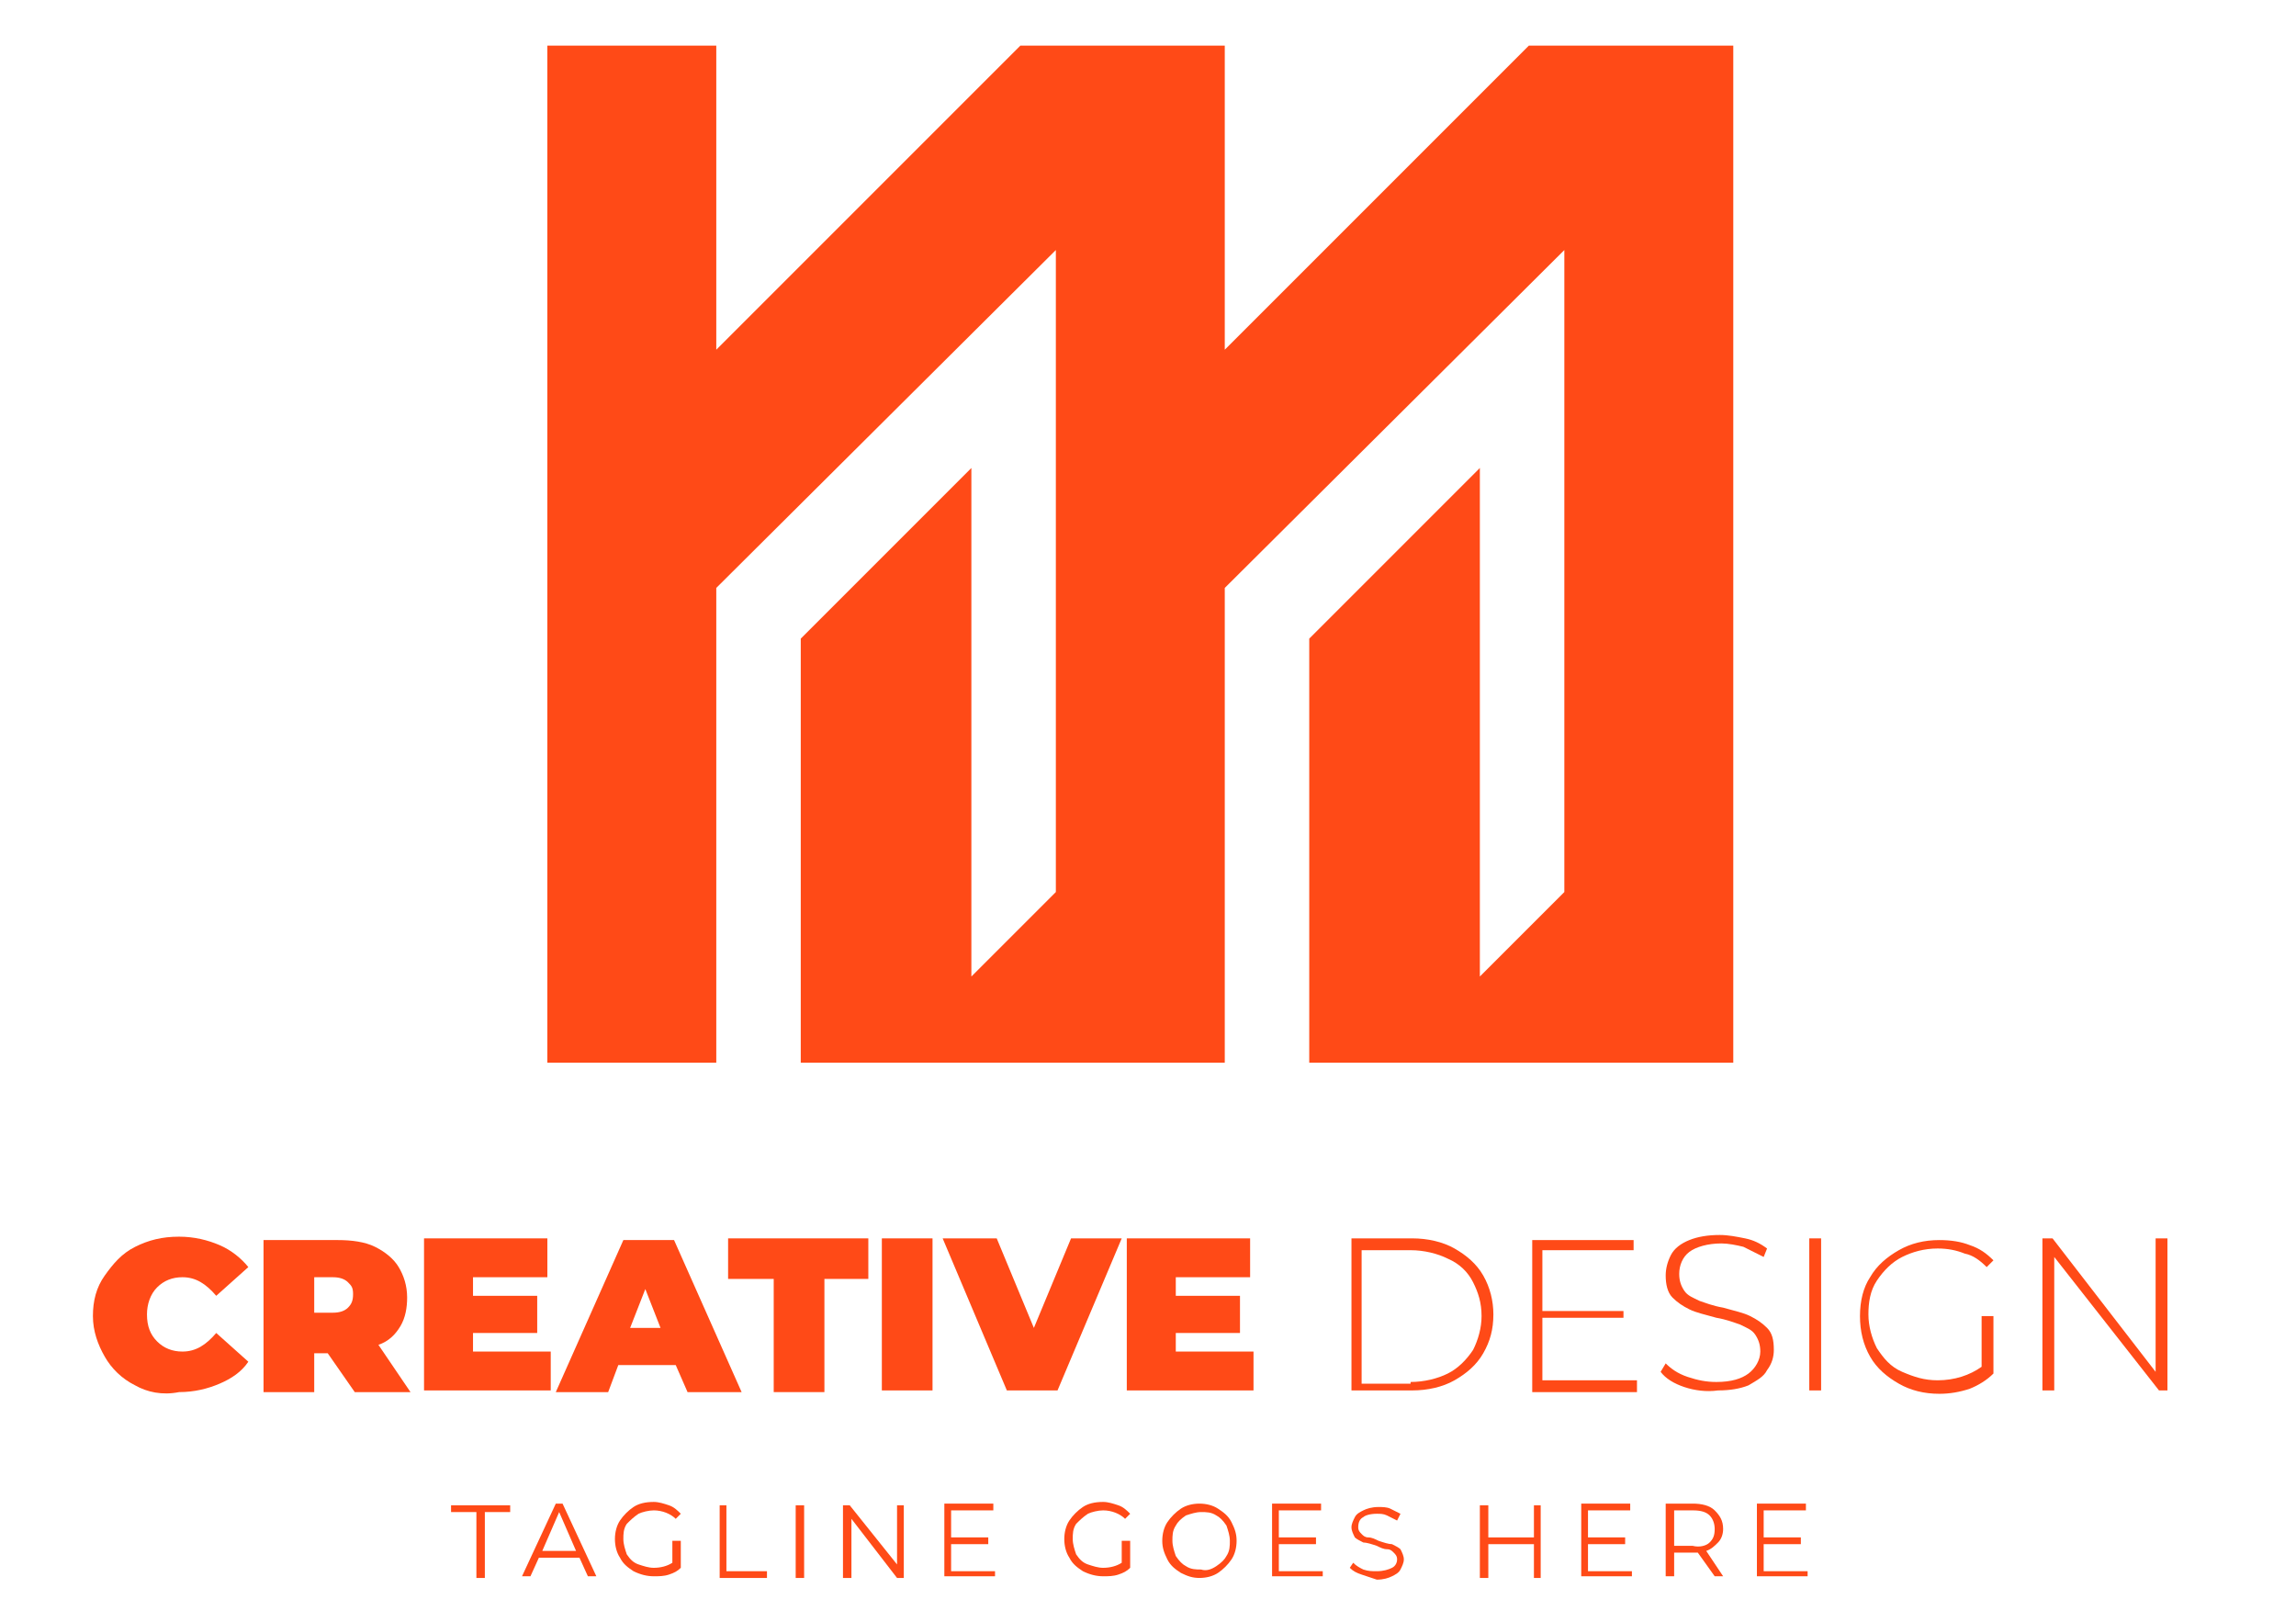
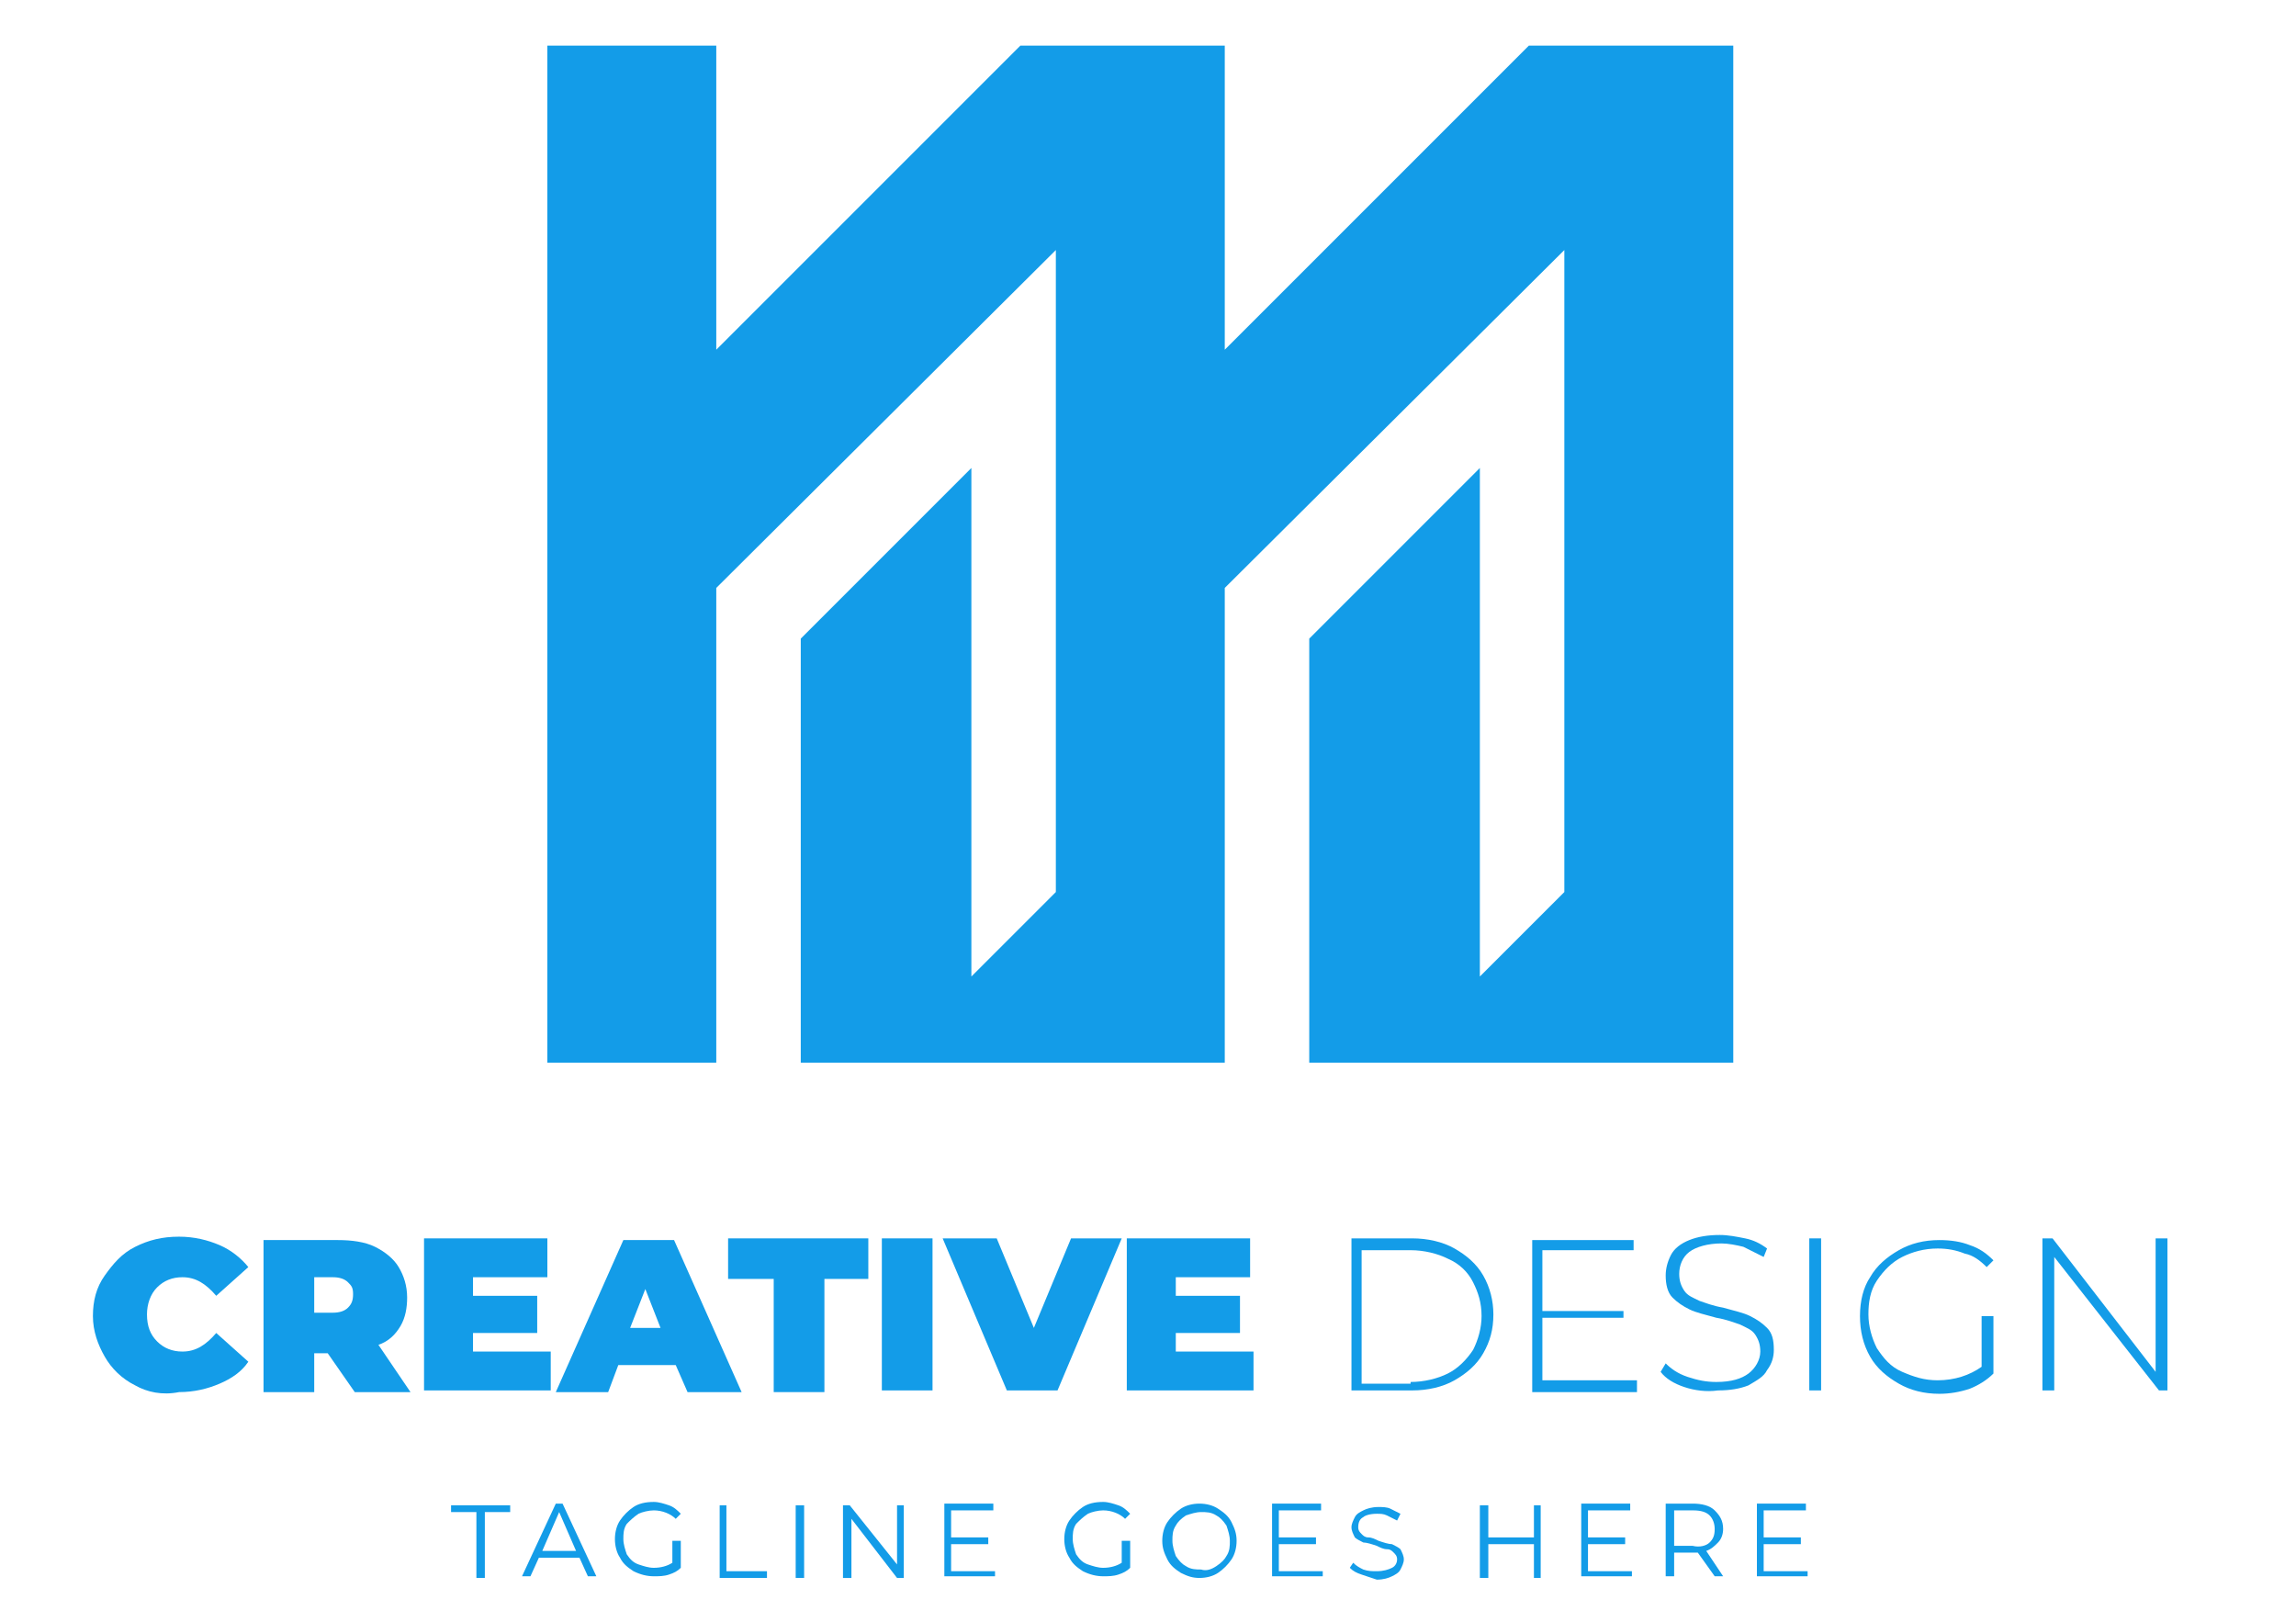
<svg xmlns="http://www.w3.org/2000/svg" width="126" height="89" viewBox="0 0 126 89" fill="none">
-   <path d="M83.901 2.503L67.213 19.19V2.503H55.996L39.308 19.19V2.503H30.037V58.313H39.308V32.262L57.943 13.721V48.95L53.307 53.585V25.68L43.944 35.044V58.313H67.213V32.262L85.848 13.721V48.95L81.212 53.585V25.68L71.849 35.044V58.313H95.119V2.503H83.901Z" fill="#FF4A17" />
-   <path d="M7.417 76.021C6.675 75.65 6.119 75.094 5.748 74.445C5.377 73.796 5.099 73.054 5.099 72.22C5.099 71.385 5.284 70.644 5.748 69.995C6.211 69.346 6.675 68.789 7.417 68.419C8.158 68.048 8.9 67.862 9.827 67.862C10.661 67.862 11.403 68.048 12.052 68.326C12.701 68.604 13.257 69.067 13.628 69.531L11.867 71.107C11.31 70.458 10.754 70.087 10.012 70.087C9.456 70.087 8.993 70.273 8.622 70.644C8.251 71.014 8.066 71.571 8.066 72.127C8.066 72.776 8.251 73.239 8.622 73.61C8.993 73.981 9.456 74.166 10.012 74.166C10.754 74.166 11.31 73.796 11.867 73.147L13.628 74.723C13.257 75.279 12.701 75.65 12.052 75.928C11.403 76.206 10.661 76.391 9.827 76.391C8.9 76.577 8.066 76.391 7.417 76.021Z" fill="#FF4A17" />
-   <path d="M17.985 74.259H17.244V76.392H14.462V68.048H18.542C19.283 68.048 20.025 68.141 20.581 68.419C21.137 68.697 21.601 69.068 21.879 69.531C22.157 69.995 22.343 70.551 22.343 71.2C22.343 71.756 22.25 72.312 21.972 72.776C21.694 73.24 21.323 73.61 20.767 73.796L22.528 76.392H19.469L17.985 74.259ZM19.098 70.366C18.912 70.18 18.634 70.087 18.263 70.087H17.244V72.034H18.263C18.634 72.034 18.912 71.942 19.098 71.756C19.283 71.571 19.376 71.385 19.376 71.014C19.376 70.644 19.283 70.551 19.098 70.366Z" fill="#FF4A17" />
-   <path d="M30.223 74.166V76.299H23.27V67.955H30.038V70.087H25.958V71.107H29.481V73.147H25.958V74.166H30.223Z" fill="#FF4A17" />
-   <path d="M37.083 74.908H33.931L33.375 76.392H30.501L34.209 68.048H36.991L40.699 76.392H37.732L37.083 74.908ZM36.249 72.869L35.414 70.736L34.58 72.869H36.249Z" fill="#FF4A17" />
-   <path d="M42.368 70.18H39.957V67.955H47.652V70.18H45.242V76.391H42.46V70.18H42.368Z" fill="#FF4A17" />
-   <path d="M48.394 67.955H51.175V76.299H48.394V67.955Z" fill="#FF4A17" />
-   <path d="M61.558 67.955L58.035 76.299H55.254L51.731 67.955H54.698L56.737 72.869L58.777 67.955H61.558Z" fill="#FF4A17" />
-   <path d="M68.79 74.166V76.299H61.836V67.955H68.604V70.087H64.525V71.107H68.048V73.147H64.525V74.166H68.79Z" fill="#FF4A17" />
-   <path d="M74.166 67.955H77.504C78.338 67.955 79.173 68.141 79.822 68.511C80.471 68.882 81.027 69.346 81.398 69.995C81.769 70.644 81.954 71.385 81.954 72.127C81.954 72.961 81.769 73.61 81.398 74.259C81.027 74.908 80.471 75.372 79.822 75.743C79.173 76.113 78.338 76.299 77.504 76.299H74.166V67.955ZM77.411 75.835C78.153 75.835 78.895 75.65 79.451 75.372C80.007 75.094 80.471 74.63 80.841 74.074C81.12 73.518 81.305 72.869 81.305 72.22C81.305 71.478 81.12 70.922 80.841 70.365C80.563 69.809 80.1 69.346 79.451 69.068C78.895 68.79 78.153 68.604 77.411 68.604H74.723V75.928H77.411V75.835Z" fill="#FF4A17" />
-   <path d="M89.834 75.835V76.392H84.086V68.048H89.649V68.604H84.643V71.942H89.093V72.312H84.643V75.743H89.834V75.835Z" fill="#FF4A17" />
-   <path d="M92.43 76.113C91.874 75.928 91.41 75.65 91.132 75.279L91.41 74.815C91.689 75.094 92.059 75.372 92.616 75.557C93.172 75.742 93.635 75.835 94.192 75.835C95.026 75.835 95.582 75.65 95.953 75.372C96.324 75.094 96.602 74.63 96.602 74.166C96.602 73.796 96.509 73.517 96.324 73.239C96.139 72.961 95.86 72.868 95.49 72.683C95.212 72.59 94.748 72.405 94.192 72.312C93.543 72.127 93.079 72.034 92.708 71.849C92.338 71.663 92.059 71.478 91.781 71.2C91.503 70.922 91.41 70.458 91.41 69.995C91.41 69.624 91.503 69.253 91.689 68.882C91.874 68.511 92.245 68.233 92.708 68.048C93.172 67.862 93.728 67.769 94.377 67.769C94.841 67.769 95.304 67.862 95.768 67.955C96.231 68.048 96.602 68.233 96.973 68.511L96.787 68.975C96.417 68.789 96.046 68.604 95.675 68.418C95.304 68.326 94.841 68.233 94.47 68.233C93.728 68.233 93.079 68.418 92.708 68.697C92.338 68.975 92.152 69.438 92.152 69.902C92.152 70.273 92.245 70.551 92.43 70.829C92.616 71.107 92.894 71.2 93.265 71.385C93.543 71.478 94.006 71.663 94.562 71.756C95.212 71.941 95.675 72.034 96.046 72.219C96.417 72.405 96.695 72.59 96.973 72.868C97.251 73.147 97.344 73.517 97.344 74.074C97.344 74.445 97.251 74.815 96.973 75.186C96.787 75.557 96.417 75.742 95.953 76.021C95.49 76.206 94.933 76.299 94.284 76.299C93.635 76.391 92.987 76.299 92.43 76.113Z" fill="#FF4A17" />
-   <path d="M99.29 67.955H99.939V76.299H99.29V67.955Z" fill="#FF4A17" />
-   <path d="M108.839 72.22H109.396V75.372C109.025 75.743 108.561 76.021 108.098 76.206C107.542 76.392 106.985 76.484 106.429 76.484C105.595 76.484 104.853 76.299 104.204 75.928C103.555 75.557 102.999 75.094 102.628 74.445C102.257 73.796 102.072 73.054 102.072 72.22C102.072 71.385 102.257 70.644 102.628 70.087C102.999 69.439 103.555 68.975 104.204 68.604C104.853 68.233 105.595 68.048 106.429 68.048C107.078 68.048 107.634 68.141 108.098 68.326C108.654 68.511 109.025 68.79 109.396 69.16L109.025 69.531C108.654 69.16 108.283 68.882 107.82 68.79C107.356 68.604 106.893 68.511 106.336 68.511C105.595 68.511 104.946 68.697 104.389 68.975C103.833 69.253 103.37 69.717 102.999 70.273C102.628 70.829 102.535 71.478 102.535 72.127C102.535 72.776 102.721 73.425 102.999 73.981C103.37 74.537 103.741 75.001 104.389 75.279C105.038 75.557 105.595 75.743 106.336 75.743C107.263 75.743 108.098 75.465 108.747 75.001V72.22H108.839Z" fill="#FF4A17" />
-   <path d="M118.945 67.955V76.299H118.481L112.733 68.975V76.299H112.084V67.955H112.64L118.296 75.279V67.955H118.945Z" fill="#FF4A17" />
-   <path d="M26.144 82.974H24.753V82.603H27.998V82.974H26.607V86.59H26.144V82.974Z" fill="#FF4A17" />
-   <path d="M31.799 85.477H29.574L29.11 86.497H28.647L30.501 82.51H30.872L32.726 86.497H32.262L31.799 85.477ZM31.613 85.106L30.686 82.974L29.759 85.106H31.613Z" fill="#FF4A17" />
-   <path d="M36.99 84.55H37.361V86.033C37.176 86.219 36.99 86.311 36.712 86.404C36.434 86.497 36.156 86.497 35.878 86.497C35.507 86.497 35.136 86.404 34.765 86.219C34.487 86.033 34.209 85.848 34.024 85.477C33.838 85.199 33.746 84.828 33.746 84.457C33.746 84.086 33.838 83.715 34.024 83.437C34.209 83.159 34.487 82.881 34.765 82.696C35.044 82.51 35.414 82.418 35.878 82.418C36.156 82.418 36.434 82.51 36.712 82.603C36.99 82.696 37.176 82.881 37.361 83.066L37.083 83.345C36.805 83.066 36.341 82.881 35.878 82.881C35.6 82.881 35.229 82.974 35.044 83.066C34.765 83.252 34.58 83.437 34.395 83.623C34.209 83.901 34.209 84.179 34.209 84.457C34.209 84.735 34.302 85.013 34.395 85.291C34.58 85.57 34.765 85.755 35.044 85.848C35.322 85.94 35.6 86.033 35.878 86.033C36.249 86.033 36.62 85.94 36.898 85.755V84.55H36.99Z" fill="#FF4A17" />
-   <path d="M39.494 82.603H39.864V86.219H42.09V86.59H39.494V82.603Z" fill="#FF4A17" />
-   <path d="M43.666 82.603H44.129V86.59H43.666V82.603Z" fill="#FF4A17" />
-   <path d="M49.599 82.603V86.59H49.228L46.725 83.345V86.59H46.261V82.603H46.632L49.228 85.848V82.603H49.599Z" fill="#FF4A17" />
-   <path d="M54.605 86.126V86.497H51.824V82.51H54.512V82.881H52.195V84.364H54.234V84.735H52.195V86.219H54.605V86.126Z" fill="#FF4A17" />
-   <path d="M61.651 84.55H62.022V86.033C61.836 86.219 61.651 86.311 61.373 86.404C61.094 86.497 60.816 86.497 60.538 86.497C60.167 86.497 59.797 86.404 59.426 86.219C59.148 86.033 58.87 85.848 58.684 85.477C58.499 85.199 58.406 84.828 58.406 84.457C58.406 84.086 58.499 83.715 58.684 83.437C58.87 83.159 59.148 82.881 59.426 82.696C59.704 82.51 60.075 82.418 60.538 82.418C60.816 82.418 61.094 82.51 61.373 82.603C61.651 82.696 61.836 82.881 62.022 83.066L61.743 83.345C61.465 83.066 61.002 82.881 60.538 82.881C60.26 82.881 59.889 82.974 59.704 83.066C59.426 83.252 59.24 83.437 59.055 83.623C58.87 83.901 58.87 84.179 58.87 84.457C58.87 84.735 58.962 85.013 59.055 85.291C59.24 85.57 59.426 85.755 59.704 85.848C59.982 85.94 60.26 86.033 60.538 86.033C60.909 86.033 61.28 85.94 61.558 85.755V84.55H61.651Z" fill="#FF4A17" />
-   <path d="M64.803 86.311C64.525 86.126 64.247 85.941 64.061 85.57C63.876 85.199 63.783 84.921 63.783 84.55C63.783 84.179 63.876 83.808 64.061 83.53C64.247 83.252 64.525 82.974 64.803 82.788C65.081 82.603 65.452 82.51 65.823 82.51C66.194 82.51 66.564 82.603 66.843 82.788C67.121 82.974 67.399 83.159 67.584 83.53C67.77 83.901 67.862 84.179 67.862 84.55C67.862 84.921 67.77 85.291 67.584 85.57C67.399 85.848 67.121 86.126 66.843 86.311C66.564 86.497 66.194 86.589 65.823 86.589C65.452 86.589 65.174 86.497 64.803 86.311ZM66.75 85.941C67.028 85.755 67.213 85.57 67.306 85.384C67.492 85.106 67.492 84.828 67.492 84.55C67.492 84.272 67.399 83.994 67.306 83.716C67.121 83.437 66.935 83.252 66.75 83.159C66.472 82.974 66.194 82.974 65.915 82.974C65.637 82.974 65.359 83.067 65.081 83.159C64.803 83.345 64.618 83.53 64.525 83.716C64.339 83.994 64.34 84.272 64.34 84.55C64.34 84.828 64.432 85.106 64.525 85.384C64.71 85.662 64.896 85.848 65.081 85.941C65.359 86.126 65.637 86.126 65.915 86.126C66.194 86.219 66.472 86.126 66.75 85.941Z" fill="#FF4A17" />
-   <path d="M72.59 86.126V86.497H69.809V82.51H72.498V82.881H70.18V84.364H72.219V84.735H70.18V86.219H72.59V86.126Z" fill="#FF4A17" />
-   <path d="M74.723 86.404C74.445 86.311 74.259 86.219 74.074 86.033L74.259 85.755C74.445 85.941 74.63 86.033 74.815 86.126C75.094 86.219 75.279 86.219 75.557 86.219C75.928 86.219 76.206 86.126 76.391 86.033C76.577 85.941 76.67 85.755 76.67 85.57C76.67 85.384 76.577 85.292 76.484 85.199C76.391 85.106 76.299 85.013 76.113 85.013C75.928 85.013 75.743 84.921 75.557 84.828C75.279 84.735 75.001 84.643 74.815 84.643C74.63 84.55 74.445 84.457 74.352 84.365C74.259 84.179 74.166 83.994 74.166 83.808C74.166 83.623 74.259 83.438 74.352 83.252C74.445 83.067 74.63 82.974 74.815 82.881C75.001 82.788 75.279 82.696 75.65 82.696C75.835 82.696 76.113 82.696 76.299 82.788C76.484 82.881 76.67 82.974 76.855 83.067L76.67 83.438C76.484 83.345 76.299 83.252 76.113 83.159C75.928 83.067 75.743 83.067 75.557 83.067C75.186 83.067 74.908 83.159 74.815 83.252C74.63 83.345 74.537 83.53 74.537 83.808C74.537 83.994 74.63 84.086 74.723 84.179C74.815 84.272 74.908 84.365 75.094 84.365C75.279 84.365 75.464 84.457 75.65 84.55C75.928 84.643 76.206 84.735 76.391 84.735C76.577 84.828 76.762 84.921 76.855 85.013C76.948 85.199 77.04 85.384 77.04 85.57C77.04 85.755 76.948 85.941 76.855 86.126C76.762 86.311 76.577 86.404 76.391 86.497C76.206 86.59 75.928 86.682 75.557 86.682C75.279 86.59 75.001 86.497 74.723 86.404Z" fill="#FF4A17" />
-   <path d="M84.55 82.603V86.59H84.179V84.735H81.676V86.59H81.212V82.603H81.676V84.365H84.179V82.603H84.55Z" fill="#FF4A17" />
-   <path d="M89.556 86.126V86.497H86.775V82.51H89.463V82.881H87.146V84.364H89.185V84.735H87.146V86.219H89.556V86.126Z" fill="#FF4A17" />
-   <path d="M94.099 86.497L93.172 85.199C93.079 85.199 92.986 85.199 92.894 85.199H91.874V86.497H91.41V82.51H92.894C93.357 82.51 93.821 82.603 94.099 82.881C94.377 83.159 94.562 83.437 94.562 83.901C94.562 84.179 94.469 84.457 94.284 84.642C94.099 84.828 93.913 85.013 93.635 85.106L94.562 86.497H94.099ZM93.821 84.642C94.006 84.457 94.099 84.272 94.099 83.901C94.099 83.623 94.006 83.345 93.821 83.159C93.635 82.974 93.357 82.881 92.894 82.881H91.874V84.828H92.894C93.264 84.921 93.635 84.828 93.821 84.642Z" fill="#FF4A17" />
-   <path d="M99.198 86.126V86.497H96.416V82.51H99.105V82.881H96.787V84.364H98.827V84.735H96.787V86.219H99.198V86.126Z" fill="#FF4A17" />
+   <path d="M83.901 2.503L67.213 19.19V2.503H55.996L39.308 19.19V2.503H30.037V58.313H39.308V32.262L57.943 13.721V48.95L53.307 53.585V25.68L43.944 35.044V58.313H67.213V32.262L85.848 13.721V48.95L81.212 53.585V25.68L71.849 35.044V58.313H95.119V2.503H83.901Z" fill="#139CE8" />
+   <path d="M7.417 76.021C6.675 75.65 6.119 75.094 5.748 74.445C5.377 73.796 5.099 73.054 5.099 72.22C5.099 71.385 5.284 70.644 5.748 69.995C6.211 69.346 6.675 68.789 7.417 68.419C8.158 68.048 8.9 67.862 9.827 67.862C10.661 67.862 11.403 68.048 12.052 68.326C12.701 68.604 13.257 69.067 13.628 69.531L11.867 71.107C11.31 70.458 10.754 70.087 10.012 70.087C9.456 70.087 8.993 70.273 8.622 70.644C8.251 71.014 8.066 71.571 8.066 72.127C8.066 72.776 8.251 73.239 8.622 73.61C8.993 73.981 9.456 74.166 10.012 74.166C10.754 74.166 11.31 73.796 11.867 73.147L13.628 74.723C13.257 75.279 12.701 75.65 12.052 75.928C11.403 76.206 10.661 76.391 9.827 76.391C8.9 76.577 8.066 76.391 7.417 76.021Z" fill="#139CE8" />
+   <path d="M17.985 74.259H17.244V76.392H14.462V68.048H18.542C19.283 68.048 20.025 68.141 20.581 68.419C21.137 68.697 21.601 69.068 21.879 69.531C22.157 69.995 22.343 70.551 22.343 71.2C22.343 71.756 22.25 72.312 21.972 72.776C21.694 73.24 21.323 73.61 20.767 73.796L22.528 76.392H19.469L17.985 74.259ZM19.098 70.366C18.912 70.18 18.634 70.087 18.263 70.087H17.244V72.034H18.263C18.634 72.034 18.912 71.942 19.098 71.756C19.283 71.571 19.376 71.385 19.376 71.014C19.376 70.644 19.283 70.551 19.098 70.366Z" fill="#139CE8" />
+   <path d="M30.223 74.166V76.299H23.27V67.955H30.038V70.087H25.958V71.107H29.481V73.147H25.958V74.166H30.223Z" fill="#139CE8" />
+   <path d="M37.083 74.908H33.931L33.375 76.392H30.501L34.209 68.048H36.991L40.699 76.392H37.732L37.083 74.908ZM36.249 72.869L35.414 70.736L34.58 72.869H36.249Z" fill="#139CE8" />
+   <path d="M42.368 70.18H39.957V67.955H47.652V70.18H45.242V76.391H42.46V70.18H42.368Z" fill="#139CE8" />
+   <path d="M48.394 67.955H51.175V76.299H48.394V67.955Z" fill="#139CE8" />
+   <path d="M61.558 67.955L58.035 76.299H55.254L51.731 67.955H54.698L56.737 72.869L58.777 67.955H61.558Z" fill="#139CE8" />
+   <path d="M68.79 74.166V76.299H61.836V67.955H68.604V70.087H64.525V71.107H68.048V73.147H64.525V74.166H68.79Z" fill="#139CE8" />
+   <path d="M74.166 67.955H77.504C78.338 67.955 79.173 68.141 79.822 68.511C80.471 68.882 81.027 69.346 81.398 69.995C81.769 70.644 81.954 71.385 81.954 72.127C81.954 72.961 81.769 73.61 81.398 74.259C81.027 74.908 80.471 75.372 79.822 75.743C79.173 76.113 78.338 76.299 77.504 76.299H74.166V67.955ZM77.411 75.835C78.153 75.835 78.895 75.65 79.451 75.372C80.007 75.094 80.471 74.63 80.841 74.074C81.12 73.518 81.305 72.869 81.305 72.22C81.305 71.478 81.12 70.922 80.841 70.365C80.563 69.809 80.1 69.346 79.451 69.068C78.895 68.79 78.153 68.604 77.411 68.604H74.723V75.928H77.411V75.835Z" fill="#139CE8" />
+   <path d="M89.834 75.835V76.392H84.086V68.048H89.649V68.604H84.643V71.942H89.093V72.312H84.643V75.743H89.834V75.835Z" fill="#139CE8" />
+   <path d="M92.43 76.113C91.874 75.928 91.41 75.65 91.132 75.279L91.41 74.815C91.689 75.094 92.059 75.372 92.616 75.557C93.172 75.742 93.635 75.835 94.192 75.835C95.026 75.835 95.582 75.65 95.953 75.372C96.324 75.094 96.602 74.63 96.602 74.166C96.602 73.796 96.509 73.517 96.324 73.239C96.139 72.961 95.86 72.868 95.49 72.683C95.212 72.59 94.748 72.405 94.192 72.312C93.543 72.127 93.079 72.034 92.708 71.849C92.338 71.663 92.059 71.478 91.781 71.2C91.503 70.922 91.41 70.458 91.41 69.995C91.41 69.624 91.503 69.253 91.689 68.882C91.874 68.511 92.245 68.233 92.708 68.048C93.172 67.862 93.728 67.769 94.377 67.769C94.841 67.769 95.304 67.862 95.768 67.955C96.231 68.048 96.602 68.233 96.973 68.511L96.787 68.975C96.417 68.789 96.046 68.604 95.675 68.418C95.304 68.326 94.841 68.233 94.47 68.233C93.728 68.233 93.079 68.418 92.708 68.697C92.338 68.975 92.152 69.438 92.152 69.902C92.152 70.273 92.245 70.551 92.43 70.829C92.616 71.107 92.894 71.2 93.265 71.385C93.543 71.478 94.006 71.663 94.562 71.756C95.212 71.941 95.675 72.034 96.046 72.219C96.417 72.405 96.695 72.59 96.973 72.868C97.251 73.147 97.344 73.517 97.344 74.074C97.344 74.445 97.251 74.815 96.973 75.186C96.787 75.557 96.417 75.742 95.953 76.021C95.49 76.206 94.933 76.299 94.284 76.299C93.635 76.391 92.987 76.299 92.43 76.113Z" fill="#139CE8" />
+   <path d="M99.29 67.955H99.939V76.299H99.29V67.955Z" fill="#139CE8" />
+   <path d="M108.839 72.22H109.396V75.372C109.025 75.743 108.561 76.021 108.098 76.206C107.542 76.392 106.985 76.484 106.429 76.484C105.595 76.484 104.853 76.299 104.204 75.928C103.555 75.557 102.999 75.094 102.628 74.445C102.257 73.796 102.072 73.054 102.072 72.22C102.072 71.385 102.257 70.644 102.628 70.087C102.999 69.439 103.555 68.975 104.204 68.604C104.853 68.233 105.595 68.048 106.429 68.048C107.078 68.048 107.634 68.141 108.098 68.326C108.654 68.511 109.025 68.79 109.396 69.16L109.025 69.531C108.654 69.16 108.283 68.882 107.82 68.79C107.356 68.604 106.893 68.511 106.336 68.511C105.595 68.511 104.946 68.697 104.389 68.975C103.833 69.253 103.37 69.717 102.999 70.273C102.628 70.829 102.535 71.478 102.535 72.127C102.535 72.776 102.721 73.425 102.999 73.981C103.37 74.537 103.741 75.001 104.389 75.279C105.038 75.557 105.595 75.743 106.336 75.743C107.263 75.743 108.098 75.465 108.747 75.001V72.22H108.839Z" fill="#139CE8" />
+   <path d="M118.945 67.955V76.299H118.481L112.733 68.975V76.299H112.084V67.955H112.64L118.296 75.279V67.955H118.945Z" fill="#139CE8" />
+   <path d="M26.144 82.974H24.753V82.603H27.998V82.974H26.607V86.59H26.144V82.974Z" fill="#139CE8" />
+   <path d="M31.799 85.477H29.574L29.11 86.497H28.647L30.501 82.51H30.872L32.726 86.497H32.262L31.799 85.477ZM31.613 85.106L30.686 82.974L29.759 85.106H31.613Z" fill="#139CE8" />
+   <path d="M36.99 84.55H37.361V86.033C37.176 86.219 36.99 86.311 36.712 86.404C36.434 86.497 36.156 86.497 35.878 86.497C35.507 86.497 35.136 86.404 34.765 86.219C34.487 86.033 34.209 85.848 34.024 85.477C33.838 85.199 33.746 84.828 33.746 84.457C33.746 84.086 33.838 83.715 34.024 83.437C34.209 83.159 34.487 82.881 34.765 82.696C35.044 82.51 35.414 82.418 35.878 82.418C36.156 82.418 36.434 82.51 36.712 82.603C36.99 82.696 37.176 82.881 37.361 83.066L37.083 83.345C36.805 83.066 36.341 82.881 35.878 82.881C35.6 82.881 35.229 82.974 35.044 83.066C34.765 83.252 34.58 83.437 34.395 83.623C34.209 83.901 34.209 84.179 34.209 84.457C34.209 84.735 34.302 85.013 34.395 85.291C34.58 85.57 34.765 85.755 35.044 85.848C35.322 85.94 35.6 86.033 35.878 86.033C36.249 86.033 36.62 85.94 36.898 85.755V84.55H36.99Z" fill="#139CE8" />
+   <path d="M39.494 82.603H39.864V86.219H42.09V86.59H39.494V82.603Z" fill="#139CE8" />
+   <path d="M43.666 82.603H44.129V86.59H43.666V82.603Z" fill="#139CE8" />
+   <path d="M49.599 82.603V86.59H49.228L46.725 83.345V86.59H46.261V82.603H46.632L49.228 85.848V82.603H49.599Z" fill="#139CE8" />
+   <path d="M54.605 86.126V86.497H51.824V82.51H54.512V82.881H52.195V84.364H54.234V84.735H52.195V86.219H54.605V86.126Z" fill="#139CE8" />
+   <path d="M61.651 84.55H62.022V86.033C61.836 86.219 61.651 86.311 61.373 86.404C61.094 86.497 60.816 86.497 60.538 86.497C60.167 86.497 59.797 86.404 59.426 86.219C59.148 86.033 58.87 85.848 58.684 85.477C58.499 85.199 58.406 84.828 58.406 84.457C58.406 84.086 58.499 83.715 58.684 83.437C58.87 83.159 59.148 82.881 59.426 82.696C59.704 82.51 60.075 82.418 60.538 82.418C60.816 82.418 61.094 82.51 61.373 82.603C61.651 82.696 61.836 82.881 62.022 83.066L61.743 83.345C61.465 83.066 61.002 82.881 60.538 82.881C60.26 82.881 59.889 82.974 59.704 83.066C59.426 83.252 59.24 83.437 59.055 83.623C58.87 83.901 58.87 84.179 58.87 84.457C58.87 84.735 58.962 85.013 59.055 85.291C59.24 85.57 59.426 85.755 59.704 85.848C59.982 85.94 60.26 86.033 60.538 86.033C60.909 86.033 61.28 85.94 61.558 85.755V84.55H61.651Z" fill="#139CE8" />
+   <path d="M64.803 86.311C64.525 86.126 64.247 85.941 64.061 85.57C63.876 85.199 63.783 84.921 63.783 84.55C63.783 84.179 63.876 83.808 64.061 83.53C64.247 83.252 64.525 82.974 64.803 82.788C65.081 82.603 65.452 82.51 65.823 82.51C66.194 82.51 66.564 82.603 66.843 82.788C67.121 82.974 67.399 83.159 67.584 83.53C67.77 83.901 67.862 84.179 67.862 84.55C67.862 84.921 67.77 85.291 67.584 85.57C67.399 85.848 67.121 86.126 66.843 86.311C66.564 86.497 66.194 86.589 65.823 86.589C65.452 86.589 65.174 86.497 64.803 86.311ZM66.75 85.941C67.028 85.755 67.213 85.57 67.306 85.384C67.492 85.106 67.492 84.828 67.492 84.55C67.492 84.272 67.399 83.994 67.306 83.716C67.121 83.437 66.935 83.252 66.75 83.159C66.472 82.974 66.194 82.974 65.915 82.974C65.637 82.974 65.359 83.067 65.081 83.159C64.803 83.345 64.618 83.53 64.525 83.716C64.339 83.994 64.34 84.272 64.34 84.55C64.34 84.828 64.432 85.106 64.525 85.384C64.71 85.662 64.896 85.848 65.081 85.941C65.359 86.126 65.637 86.126 65.915 86.126C66.194 86.219 66.472 86.126 66.75 85.941Z" fill="#139CE8" />
+   <path d="M72.59 86.126V86.497H69.809V82.51H72.498V82.881H70.18V84.364H72.219V84.735H70.18V86.219H72.59V86.126Z" fill="#139CE8" />
+   <path d="M74.723 86.404C74.445 86.311 74.259 86.219 74.074 86.033L74.259 85.755C74.445 85.941 74.63 86.033 74.815 86.126C75.094 86.219 75.279 86.219 75.557 86.219C75.928 86.219 76.206 86.126 76.391 86.033C76.577 85.941 76.67 85.755 76.67 85.57C76.67 85.384 76.577 85.292 76.484 85.199C76.391 85.106 76.299 85.013 76.113 85.013C75.928 85.013 75.743 84.921 75.557 84.828C75.279 84.735 75.001 84.643 74.815 84.643C74.63 84.55 74.445 84.457 74.352 84.365C74.259 84.179 74.166 83.994 74.166 83.808C74.166 83.623 74.259 83.438 74.352 83.252C74.445 83.067 74.63 82.974 74.815 82.881C75.001 82.788 75.279 82.696 75.65 82.696C75.835 82.696 76.113 82.696 76.299 82.788C76.484 82.881 76.67 82.974 76.855 83.067L76.67 83.438C76.484 83.345 76.299 83.252 76.113 83.159C75.928 83.067 75.743 83.067 75.557 83.067C75.186 83.067 74.908 83.159 74.815 83.252C74.63 83.345 74.537 83.53 74.537 83.808C74.537 83.994 74.63 84.086 74.723 84.179C74.815 84.272 74.908 84.365 75.094 84.365C75.279 84.365 75.464 84.457 75.65 84.55C75.928 84.643 76.206 84.735 76.391 84.735C76.577 84.828 76.762 84.921 76.855 85.013C76.948 85.199 77.04 85.384 77.04 85.57C77.04 85.755 76.948 85.941 76.855 86.126C76.762 86.311 76.577 86.404 76.391 86.497C76.206 86.59 75.928 86.682 75.557 86.682C75.279 86.59 75.001 86.497 74.723 86.404Z" fill="#139CE8" />
+   <path d="M84.55 82.603V86.59H84.179V84.735H81.676V86.59H81.212V82.603H81.676V84.365H84.179V82.603H84.55Z" fill="#139CE8" />
+   <path d="M89.556 86.126V86.497H86.775V82.51H89.463V82.881H87.146V84.364H89.185V84.735H87.146V86.219H89.556V86.126Z" fill="#139CE8" />
+   <path d="M94.099 86.497L93.172 85.199C93.079 85.199 92.986 85.199 92.894 85.199H91.874V86.497H91.41V82.51H92.894C93.357 82.51 93.821 82.603 94.099 82.881C94.377 83.159 94.562 83.437 94.562 83.901C94.562 84.179 94.469 84.457 94.284 84.642C94.099 84.828 93.913 85.013 93.635 85.106L94.562 86.497H94.099ZM93.821 84.642C94.006 84.457 94.099 84.272 94.099 83.901C94.099 83.623 94.006 83.345 93.821 83.159C93.635 82.974 93.357 82.881 92.894 82.881H91.874V84.828H92.894C93.264 84.921 93.635 84.828 93.821 84.642Z" fill="#139CE8" />
+   <path d="M99.198 86.126V86.497H96.416V82.51H99.105V82.881H96.787V84.364H98.827V84.735H96.787V86.219H99.198V86.126Z" fill="#139CE8" />
</svg>
